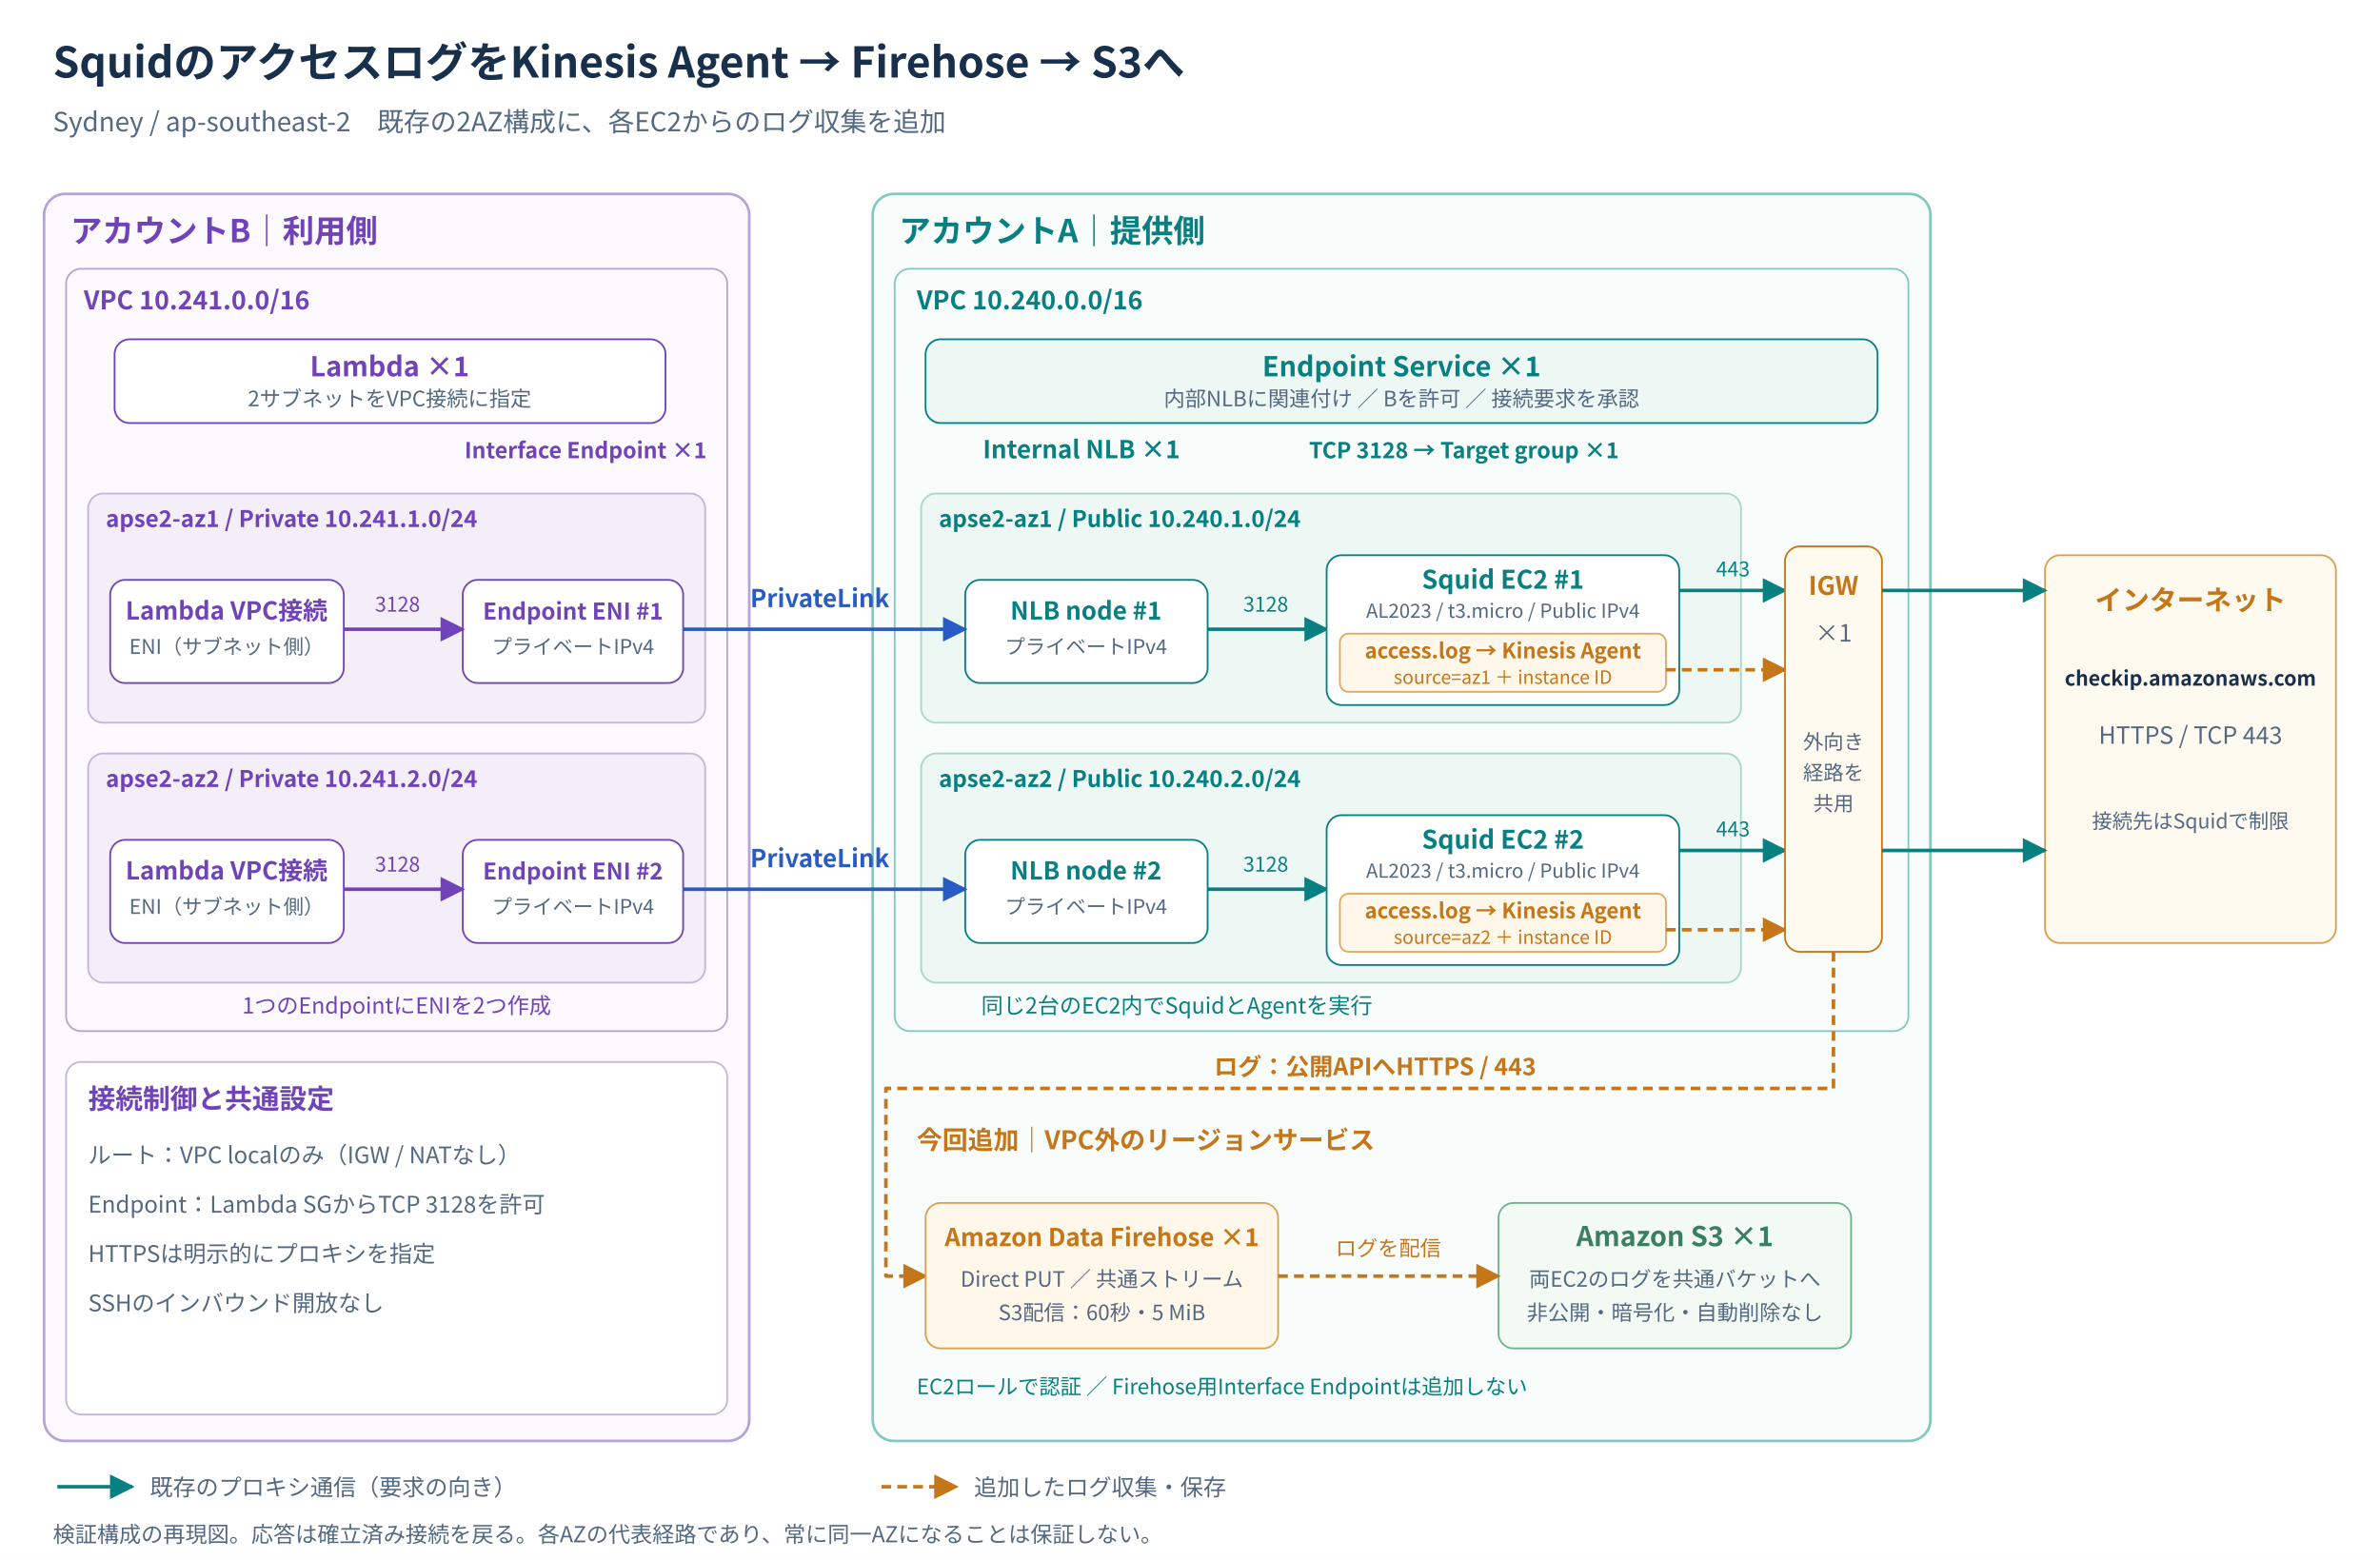
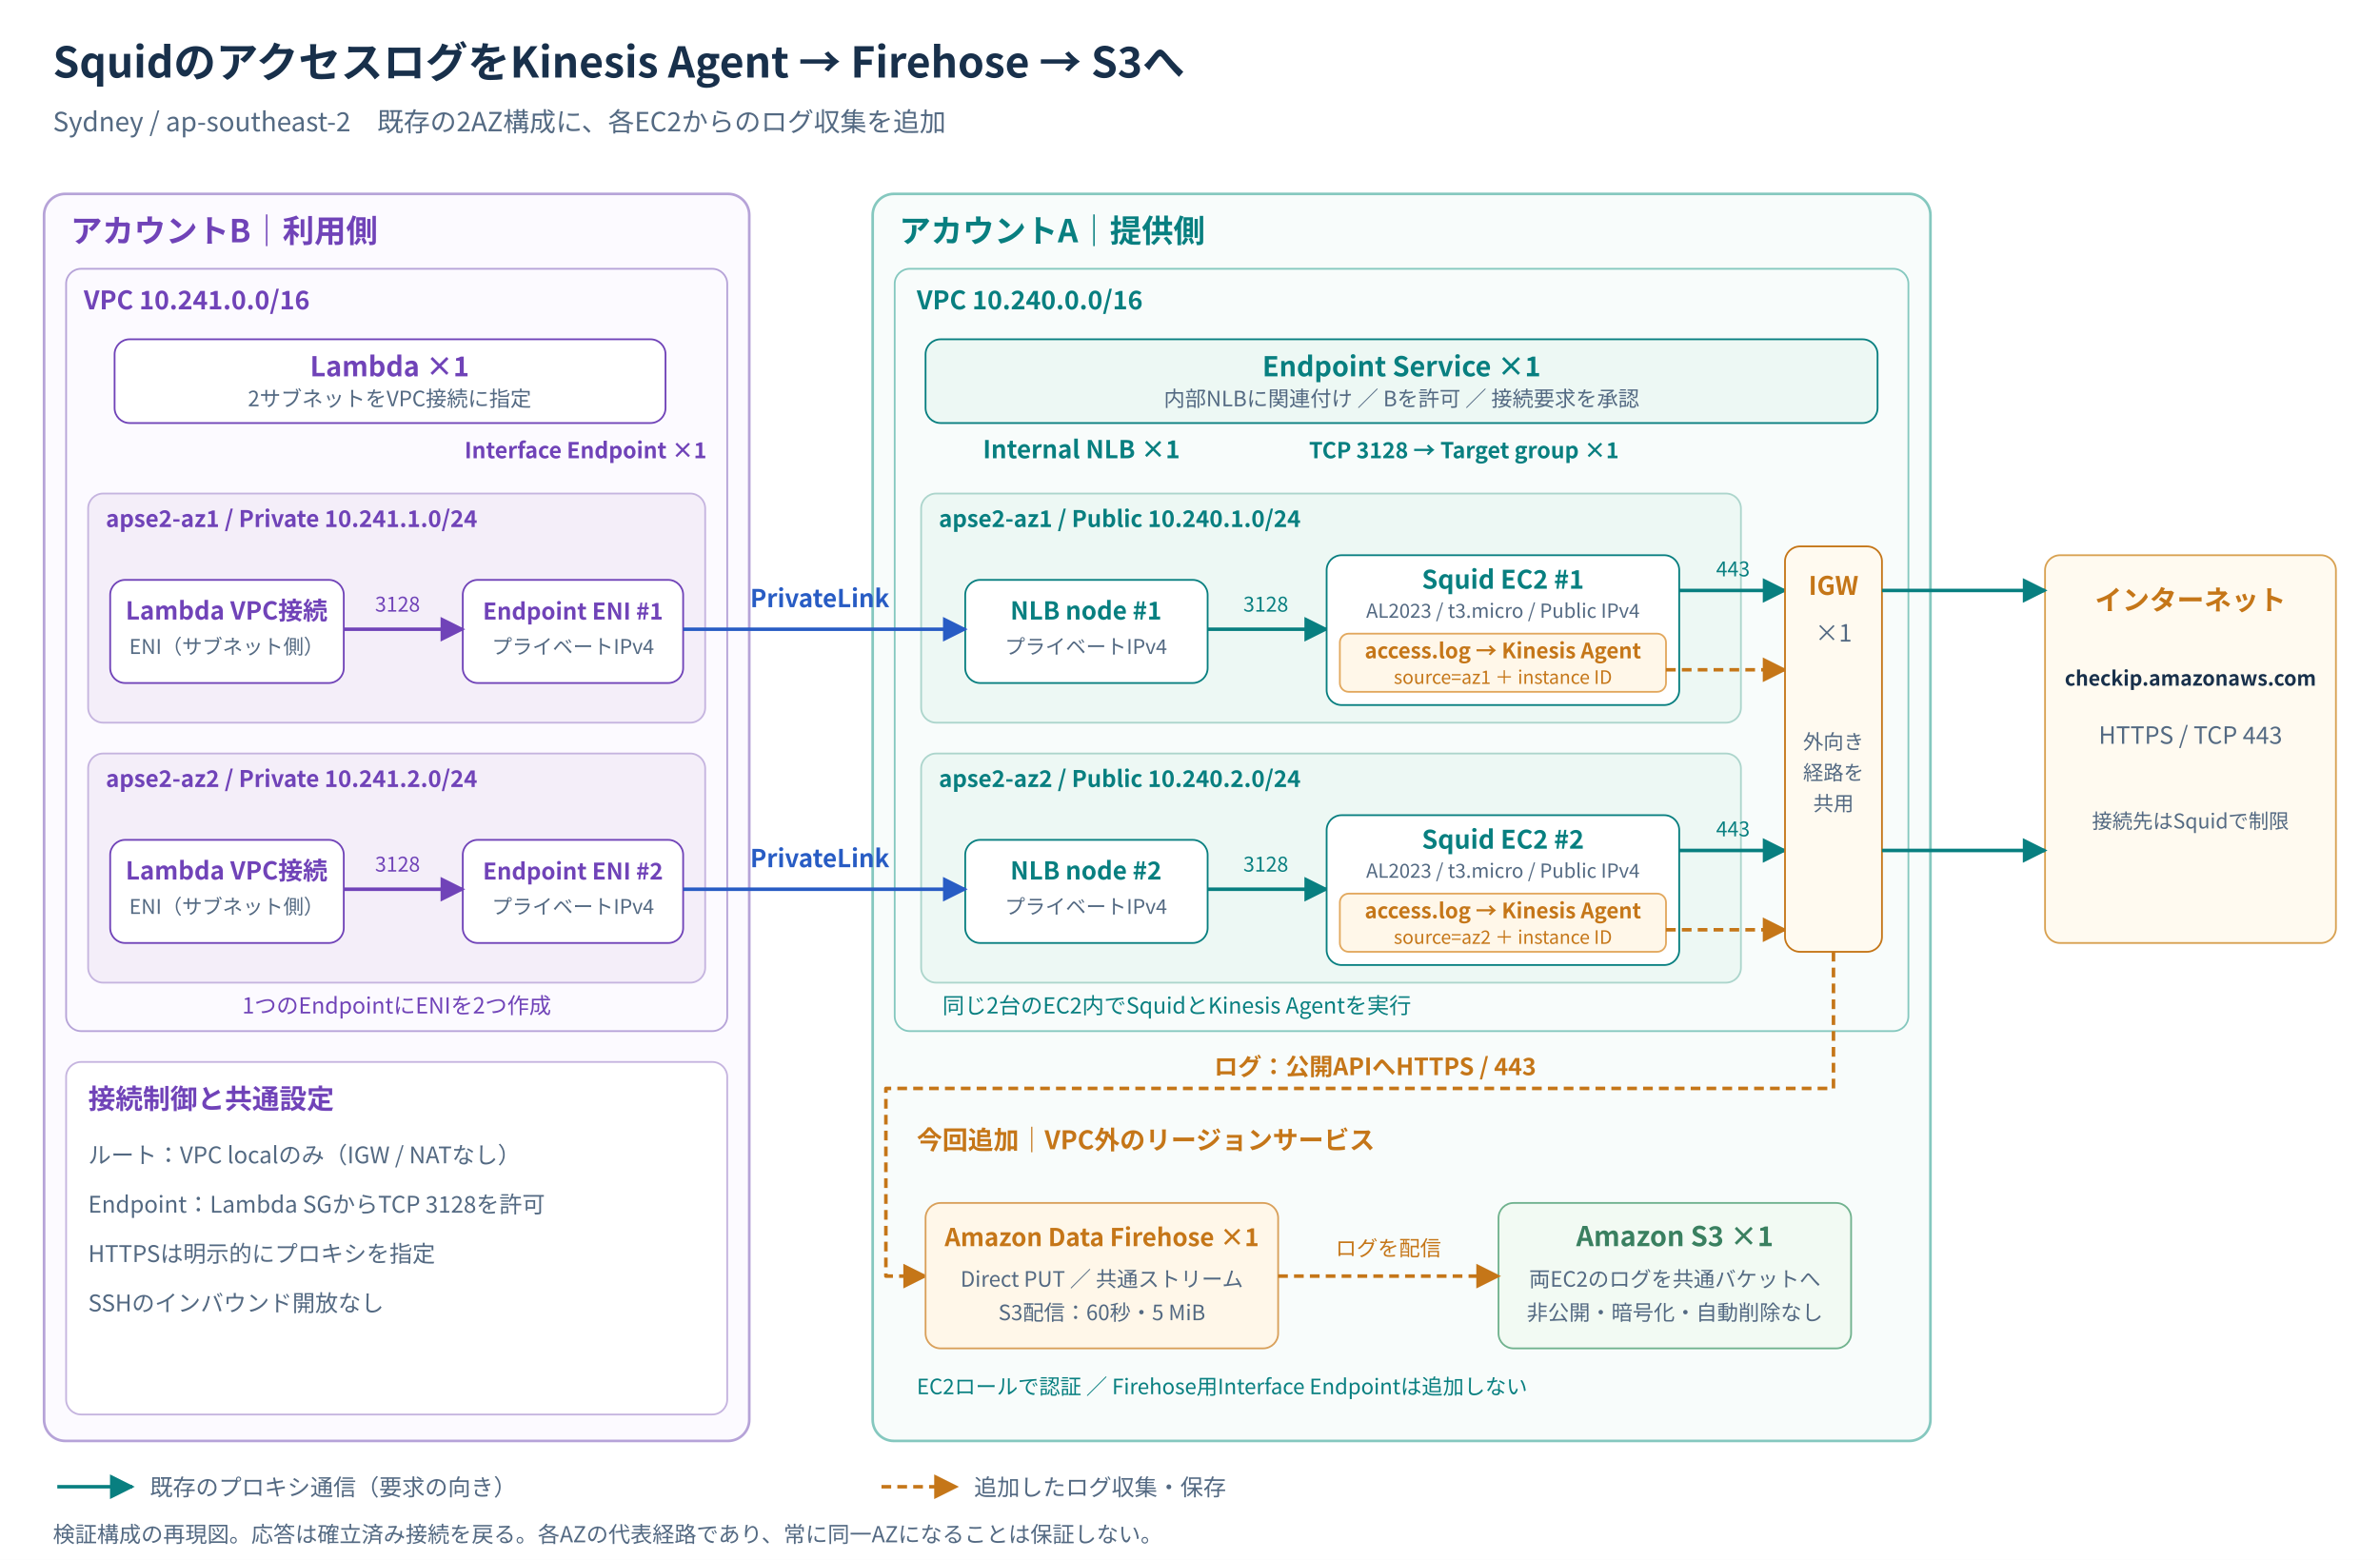
<svg xmlns="http://www.w3.org/2000/svg" width="2700" height="1770" viewBox="0 0 2700 1770">
  <defs>
    <marker id="blue" viewBox="0 0 10 10" refX="9" refY="5" markerWidth="7" markerHeight="7" orient="auto-start-reverse">
      <path d="M0 0L10 5L0 10Z" fill="#285cc4" />
    </marker>
    <marker id="purple" viewBox="0 0 10 10" refX="9" refY="5" markerWidth="7" markerHeight="7" orient="auto-start-reverse">
      <path d="M0 0L10 5L0 10Z" fill="#7043b8" />
    </marker>
    <marker id="green" viewBox="0 0 10 10" refX="9" refY="5" markerWidth="7" markerHeight="7" orient="auto-start-reverse">
      <path d="M0 0L10 5L0 10Z" fill="#087f80" />
    </marker>
    <marker id="orange" viewBox="0 0 10 10" refX="9" refY="5" markerWidth="7" markerHeight="7" orient="auto-start-reverse">
      <path d="M0 0L10 5L0 10Z" fill="#c57618" />
    </marker>
  </defs>
  <rect width="2700" height="1770" fill="white" />
  <g font-family="Noto Sans CJK JP, Yu Gothic, sans-serif" fill="#18304b">
    <text x="60" y="88" font-size="48" fill="#18304b" font-weight="700" text-anchor="start">SquidのアクセスログをKinesis Agent → Firehose → S3へ</text>
    <text x="60" y="149" font-size="30" fill="#536982" font-weight="400" text-anchor="start">Sydney / ap-southeast-2　既存の2AZ構成に、各EC2からのログ収集を追加</text>
    <rect x="50" y="220" width="800" height="1415" rx="24" stroke="#b6a3d8" stroke-width="3" fill="#fcfaff" />
    <rect x="990" y="220" width="1200" height="1415" rx="24" stroke="#85c8bf" stroke-width="3" fill="#f8fcfb" />
    <text x="80" y="275" font-size="36" fill="#7043b8" font-weight="700" text-anchor="start">アカウントB｜利用側</text>
    <text x="1020" y="275" font-size="36" fill="#087f80" font-weight="700" text-anchor="start">アカウントA｜提供側</text>
    <rect x="75" y="305" width="750" height="865" rx="17" stroke="#b6a3d8" stroke-width="2" fill="#fcfaff" />
    <rect x="1015" y="305" width="1150" height="865" rx="17" stroke="#85c8bf" stroke-width="2" fill="#f8fcfb" />
    <text x="95" y="351" font-size="29" fill="#7043b8" font-weight="700" text-anchor="start">VPC 10.241.0.0/16</text>
    <text x="1040" y="351" font-size="29" fill="#087f80" font-weight="700" text-anchor="start">VPC 10.240.0.0/16</text>
    <rect x="130" y="385" width="625" height="95" rx="17" stroke="#7043b8" stroke-width="2" fill="white" />
    <text x="442" y="427" font-size="31" fill="#7043b8" font-weight="700" text-anchor="middle">Lambda ×1</text>
    <text x="442" y="461" font-size="24" fill="#536982" font-weight="400" text-anchor="middle">2サブネットをVPC接続に指定</text>
    <text x="527" y="520" font-size="25" fill="#7043b8" font-weight="700" text-anchor="start">Interface Endpoint ×1</text>
    <rect x="1050" y="385" width="1080" height="95" rx="17" stroke="#087f80" stroke-width="2" fill="#edf8f4" />
    <text x="1590" y="427" font-size="31" fill="#087f80" font-weight="700" text-anchor="middle">Endpoint Service ×1</text>
    <text x="1590" y="461" font-size="24" fill="#536982" font-weight="400" text-anchor="middle">内部NLBに関連付け ／ Bを許可 ／ 接続要求を承認</text>
    <text x="1115" y="520" font-size="28" fill="#087f80" font-weight="700" text-anchor="start">Internal NLB ×1</text>
    <text x="1485" y="520" font-size="25" fill="#087f80" font-weight="700" text-anchor="start">TCP 3128 → Target group ×1</text>
    <rect x="100" y="560" width="700" height="260" rx="17" stroke="#c5b4df" stroke-width="2" fill="#f4eef9" />
    <text x="120" y="598" font-size="26" fill="#7043b8" font-weight="700" text-anchor="start">apse2-az1 / Private 10.241.1.0/24</text>
    <rect x="125" y="658" width="265" height="117" rx="17" stroke="#7043b8" stroke-width="2" fill="white" />
    <text x="257" y="703" font-size="28" fill="#7043b8" font-weight="700" text-anchor="middle">Lambda VPC接続</text>
    <text x="257" y="742" font-size="23" fill="#536982" font-weight="400" text-anchor="middle">ENI（サブネット側）</text>
    <rect x="525" y="658" width="250" height="117" rx="17" stroke="#7043b8" stroke-width="2" fill="white" />
    <text x="650" y="703" font-size="26" fill="#7043b8" font-weight="700" text-anchor="middle">Endpoint ENI #1</text>
    <text x="650" y="742" font-size="23" fill="#536982" font-weight="400" text-anchor="middle">プライベートIPv4</text>
    <path d="M390 714 H525" fill="none" stroke="#7043b8" stroke-width="4" stroke-linejoin="round" marker-end="url(#purple)" />
    <text x="451" y="694" font-size="23" fill="#7043b8" font-weight="400" text-anchor="middle">3128</text>
    <rect x="1045" y="560" width="930" height="260" rx="17" stroke="#acd5cc" stroke-width="2" fill="#edf8f4" />
    <text x="1065" y="598" font-size="26" fill="#087f80" font-weight="700" text-anchor="start">apse2-az1 / Public 10.240.1.0/24</text>
    <rect x="1095" y="658" width="275" height="117" rx="17" stroke="#087f80" stroke-width="2" fill="white" />
    <text x="1232" y="703" font-size="28" fill="#087f80" font-weight="700" text-anchor="middle">NLB node #1</text>
    <text x="1232" y="742" font-size="23" fill="#536982" font-weight="400" text-anchor="middle">プライベートIPv4</text>
    <path d="M775 714 H1095" fill="none" stroke="#285cc4" stroke-width="4" stroke-linejoin="round" marker-end="url(#blue)" />
    <text x="930" y="689" font-size="28" fill="#285cc4" font-weight="700" text-anchor="middle">PrivateLink</text>
    <path d="M1370 714 H1505" fill="none" stroke="#087f80" stroke-width="4" stroke-linejoin="round" marker-end="url(#green)" />
    <text x="1436" y="694" font-size="23" fill="#087f80" font-weight="400" text-anchor="middle">3128</text>
    <rect x="1505" y="630" width="400" height="170" rx="17" stroke="#087f80" stroke-width="2" fill="white" />
    <text x="1705" y="668" font-size="29" fill="#087f80" font-weight="700" text-anchor="middle">Squid EC2 #1</text>
    <text x="1705" y="701" font-size="22" fill="#536982" font-weight="400" text-anchor="middle">AL2023 / t3.micro / Public IPv4</text>
    <rect x="1520" y="719" width="370" height="66" rx="10" stroke="#e2a85e" stroke-width="2" fill="#fff7e9" />
    <text x="1705" y="747" font-size="24" fill="#c57618" font-weight="700" text-anchor="middle">access.log → Kinesis Agent</text>
    <text x="1705" y="776" font-size="21" fill="#c57618" font-weight="400" text-anchor="middle">source=az1 ＋ instance ID</text>
    <path d="M1905 670 H2025" fill="none" stroke="#087f80" stroke-width="4" stroke-linejoin="round" marker-end="url(#green)" />
    <text x="1966" y="654" font-size="23" fill="#087f80" font-weight="400" text-anchor="middle">443</text>
    <path d="M1890 760 H2025" fill="none" stroke="#c57618" stroke-width="4" stroke-linejoin="round" marker-end="url(#orange)" stroke-dasharray="11 7" />
    <rect x="100" y="855" width="700" height="260" rx="17" stroke="#c5b4df" stroke-width="2" fill="#f4eef9" />
    <text x="120" y="893" font-size="26" fill="#7043b8" font-weight="700" text-anchor="start">apse2-az2 / Private 10.241.2.0/24</text>
    <rect x="125" y="953" width="265" height="117" rx="17" stroke="#7043b8" stroke-width="2" fill="white" />
    <text x="257" y="998" font-size="28" fill="#7043b8" font-weight="700" text-anchor="middle">Lambda VPC接続</text>
    <text x="257" y="1037" font-size="23" fill="#536982" font-weight="400" text-anchor="middle">ENI（サブネット側）</text>
    <rect x="525" y="953" width="250" height="117" rx="17" stroke="#7043b8" stroke-width="2" fill="white" />
    <text x="650" y="998" font-size="26" fill="#7043b8" font-weight="700" text-anchor="middle">Endpoint ENI #2</text>
    <text x="650" y="1037" font-size="23" fill="#536982" font-weight="400" text-anchor="middle">プライベートIPv4</text>
    <path d="M390 1009 H525" fill="none" stroke="#7043b8" stroke-width="4" stroke-linejoin="round" marker-end="url(#purple)" />
    <text x="451" y="989" font-size="23" fill="#7043b8" font-weight="400" text-anchor="middle">3128</text>
    <rect x="1045" y="855" width="930" height="260" rx="17" stroke="#acd5cc" stroke-width="2" fill="#edf8f4" />
    <text x="1065" y="893" font-size="26" fill="#087f80" font-weight="700" text-anchor="start">apse2-az2 / Public 10.240.2.0/24</text>
    <rect x="1095" y="953" width="275" height="117" rx="17" stroke="#087f80" stroke-width="2" fill="white" />
    <text x="1232" y="998" font-size="28" fill="#087f80" font-weight="700" text-anchor="middle">NLB node #2</text>
    <text x="1232" y="1037" font-size="23" fill="#536982" font-weight="400" text-anchor="middle">プライベートIPv4</text>
    <path d="M775 1009 H1095" fill="none" stroke="#285cc4" stroke-width="4" stroke-linejoin="round" marker-end="url(#blue)" />
    <text x="930" y="984" font-size="28" fill="#285cc4" font-weight="700" text-anchor="middle">PrivateLink</text>
    <path d="M1370 1009 H1505" fill="none" stroke="#087f80" stroke-width="4" stroke-linejoin="round" marker-end="url(#green)" />
    <text x="1436" y="989" font-size="23" fill="#087f80" font-weight="400" text-anchor="middle">3128</text>
    <rect x="1505" y="925" width="400" height="170" rx="17" stroke="#087f80" stroke-width="2" fill="white" />
    <text x="1705" y="963" font-size="29" fill="#087f80" font-weight="700" text-anchor="middle">Squid EC2 #2</text>
    <text x="1705" y="996" font-size="22" fill="#536982" font-weight="400" text-anchor="middle">AL2023 / t3.micro / Public IPv4</text>
    <rect x="1520" y="1014" width="370" height="66" rx="10" stroke="#e2a85e" stroke-width="2" fill="#fff7e9" />
    <text x="1705" y="1042" font-size="24" fill="#c57618" font-weight="700" text-anchor="middle">access.log → Kinesis Agent</text>
    <text x="1705" y="1071" font-size="21" fill="#c57618" font-weight="400" text-anchor="middle">source=az2 ＋ instance ID</text>
    <path d="M1905 965 H2025" fill="none" stroke="#087f80" stroke-width="4" stroke-linejoin="round" marker-end="url(#green)" />
    <text x="1966" y="949" font-size="23" fill="#087f80" font-weight="400" text-anchor="middle">443</text>
    <path d="M1890 1055 H2025" fill="none" stroke="#c57618" stroke-width="4" stroke-linejoin="round" marker-end="url(#orange)" stroke-dasharray="11 7" />
    <rect x="2025" y="620" width="110" height="460" rx="17" stroke="#c57618" stroke-width="2" fill="#fffaf0" />
    <text x="2080" y="675" font-size="29" fill="#c57618" font-weight="700" text-anchor="middle">IGW</text>
    <text x="2080" y="728" font-size="27" fill="#536982" font-weight="400" text-anchor="middle">×1</text>
    <text x="2080" y="850" font-size="23" fill="#536982" font-weight="400" text-anchor="middle">外向き</text>
    <text x="2080" y="885" font-size="23" fill="#536982" font-weight="400" text-anchor="middle">経路を</text>
    <text x="2080" y="920" font-size="23" fill="#536982" font-weight="400" text-anchor="middle">共用</text>
    <rect x="2320" y="630" width="330" height="440" rx="17" stroke="#d8a151" stroke-width="2" fill="#fffaf0" />
    <text x="2485" y="692" font-size="31" fill="#c57618" font-weight="700" text-anchor="middle">インターネット</text>
    <text x="2485" y="778" font-size="23" fill="#18304b" font-weight="700" text-anchor="middle">checkip.amazonaws.com</text>
    <text x="2485" y="844" font-size="27" fill="#536982" font-weight="400" text-anchor="middle">HTTPS / TCP 443</text>
    <text x="2485" y="940" font-size="23" fill="#536982" font-weight="400" text-anchor="middle">接続先はSquidで制限</text>
    <path d="M2135 670 H2320" fill="none" stroke="#087f80" stroke-width="4" stroke-linejoin="round" marker-end="url(#green)" />
    <path d="M2135 965 H2320" fill="none" stroke="#087f80" stroke-width="4" stroke-linejoin="round" marker-end="url(#green)" />
-     <text x="1335" y="1150" font-size="25" fill="#087f80" font-weight="400" text-anchor="middle">同じ2台のEC2内でSquidとAgentを実行</text>
+     <text x="1335" y="1150" font-size="25" fill="#087f80" font-weight="400" text-anchor="middle">同じ2台のEC2内でSquidとKinesis Agentを実行</text>
    <text x="450" y="1150" font-size="25" fill="#7043b8" font-weight="400" text-anchor="middle">1つのEndpointにENIを2つ作成</text>
    <rect x="75" y="1205" width="750" height="400" rx="17" stroke="#c5b4df" stroke-width="2" fill="white" />
    <text x="100" y="1258" font-size="31" fill="#7043b8" font-weight="700" text-anchor="start">接続制御と共通設定</text>
    <text x="100" y="1320" font-size="26" fill="#536982" font-weight="400" text-anchor="start">ルート：VPC localのみ（IGW / NATなし）</text>
    <text x="100" y="1376" font-size="26" fill="#536982" font-weight="400" text-anchor="start">Endpoint：Lambda SGからTCP 3128を許可</text>
    <text x="100" y="1432" font-size="26" fill="#536982" font-weight="400" text-anchor="start">HTTPSは明示的にプロキシを指定</text>
    <text x="100" y="1488" font-size="26" fill="#536982" font-weight="400" text-anchor="start">SSHのインバウンド開放なし</text>
    <path d="M2080 1080 V1235 H1005 V1448 H1050" fill="none" stroke="#c57618" stroke-width="4" stroke-linejoin="round" marker-end="url(#orange)" stroke-dasharray="11 7" />
    <text x="1560" y="1220" font-size="27" fill="#c57618" font-weight="700" text-anchor="middle">ログ：公開APIへHTTPS / 443</text>
    <text x="1040" y="1304" font-size="29" fill="#c57618" font-weight="700" text-anchor="start">今回追加｜VPC外のリージョンサービス</text>
    <rect x="1050" y="1365" width="400" height="165" rx="17" stroke="#d9a05a" stroke-width="2" fill="#fff7e9" />
    <text x="1250" y="1414" font-size="28" fill="#c57618" font-weight="700" text-anchor="middle">Amazon Data Firehose ×1</text>
    <text x="1250" y="1460" font-size="24" fill="#536982" font-weight="400" text-anchor="middle">Direct PUT ／ 共通ストリーム</text>
    <text x="1250" y="1498" font-size="24" fill="#536982" font-weight="400" text-anchor="middle">S3配信：60秒・5 MiB</text>
    <rect x="1700" y="1365" width="400" height="165" rx="17" stroke="#70b28e" stroke-width="2" fill="#f2faf3" />
    <text x="1900" y="1414" font-size="31" fill="#3a8060" font-weight="700" text-anchor="middle">Amazon S3 ×1</text>
    <text x="1900" y="1460" font-size="24" fill="#536982" font-weight="400" text-anchor="middle">両EC2のログを共通バケットへ</text>
    <text x="1900" y="1498" font-size="24" fill="#536982" font-weight="400" text-anchor="middle">非公開・暗号化・自動削除なし</text>
    <path d="M1450 1448 H1700" fill="none" stroke="#c57618" stroke-width="4" stroke-linejoin="round" marker-end="url(#orange)" stroke-dasharray="11 7" />
    <text x="1575" y="1425" font-size="24" fill="#c57618" font-weight="400" text-anchor="middle">ログを配信</text>
    <text x="1040" y="1582" font-size="24" fill="#087f80" font-weight="400" text-anchor="start">EC2ロールで認証 ／ Firehose用Interface Endpointは追加しない</text>
    <path d="M65 1687 H150" fill="none" stroke="#087f80" stroke-width="4" stroke-linejoin="round" marker-end="url(#green)" />
    <text x="170" y="1697" font-size="26" fill="#536982" font-weight="400" text-anchor="start">既存のプロキシ通信（要求の向き）</text>
    <path d="M1000 1687 H1085" fill="none" stroke="#c57618" stroke-width="4" stroke-linejoin="round" marker-end="url(#orange)" stroke-dasharray="11 7" />
    <text x="1105" y="1697" font-size="26" fill="#536982" font-weight="400" text-anchor="start">追加したログ収集・保存</text>
    <text x="60" y="1750" font-size="25" fill="#536982" font-weight="400" text-anchor="start">検証構成の再現図。応答は確立済み接続を戻る。各AZの代表経路であり、常に同一AZになることは保証しない。</text>
  </g>
</svg>
